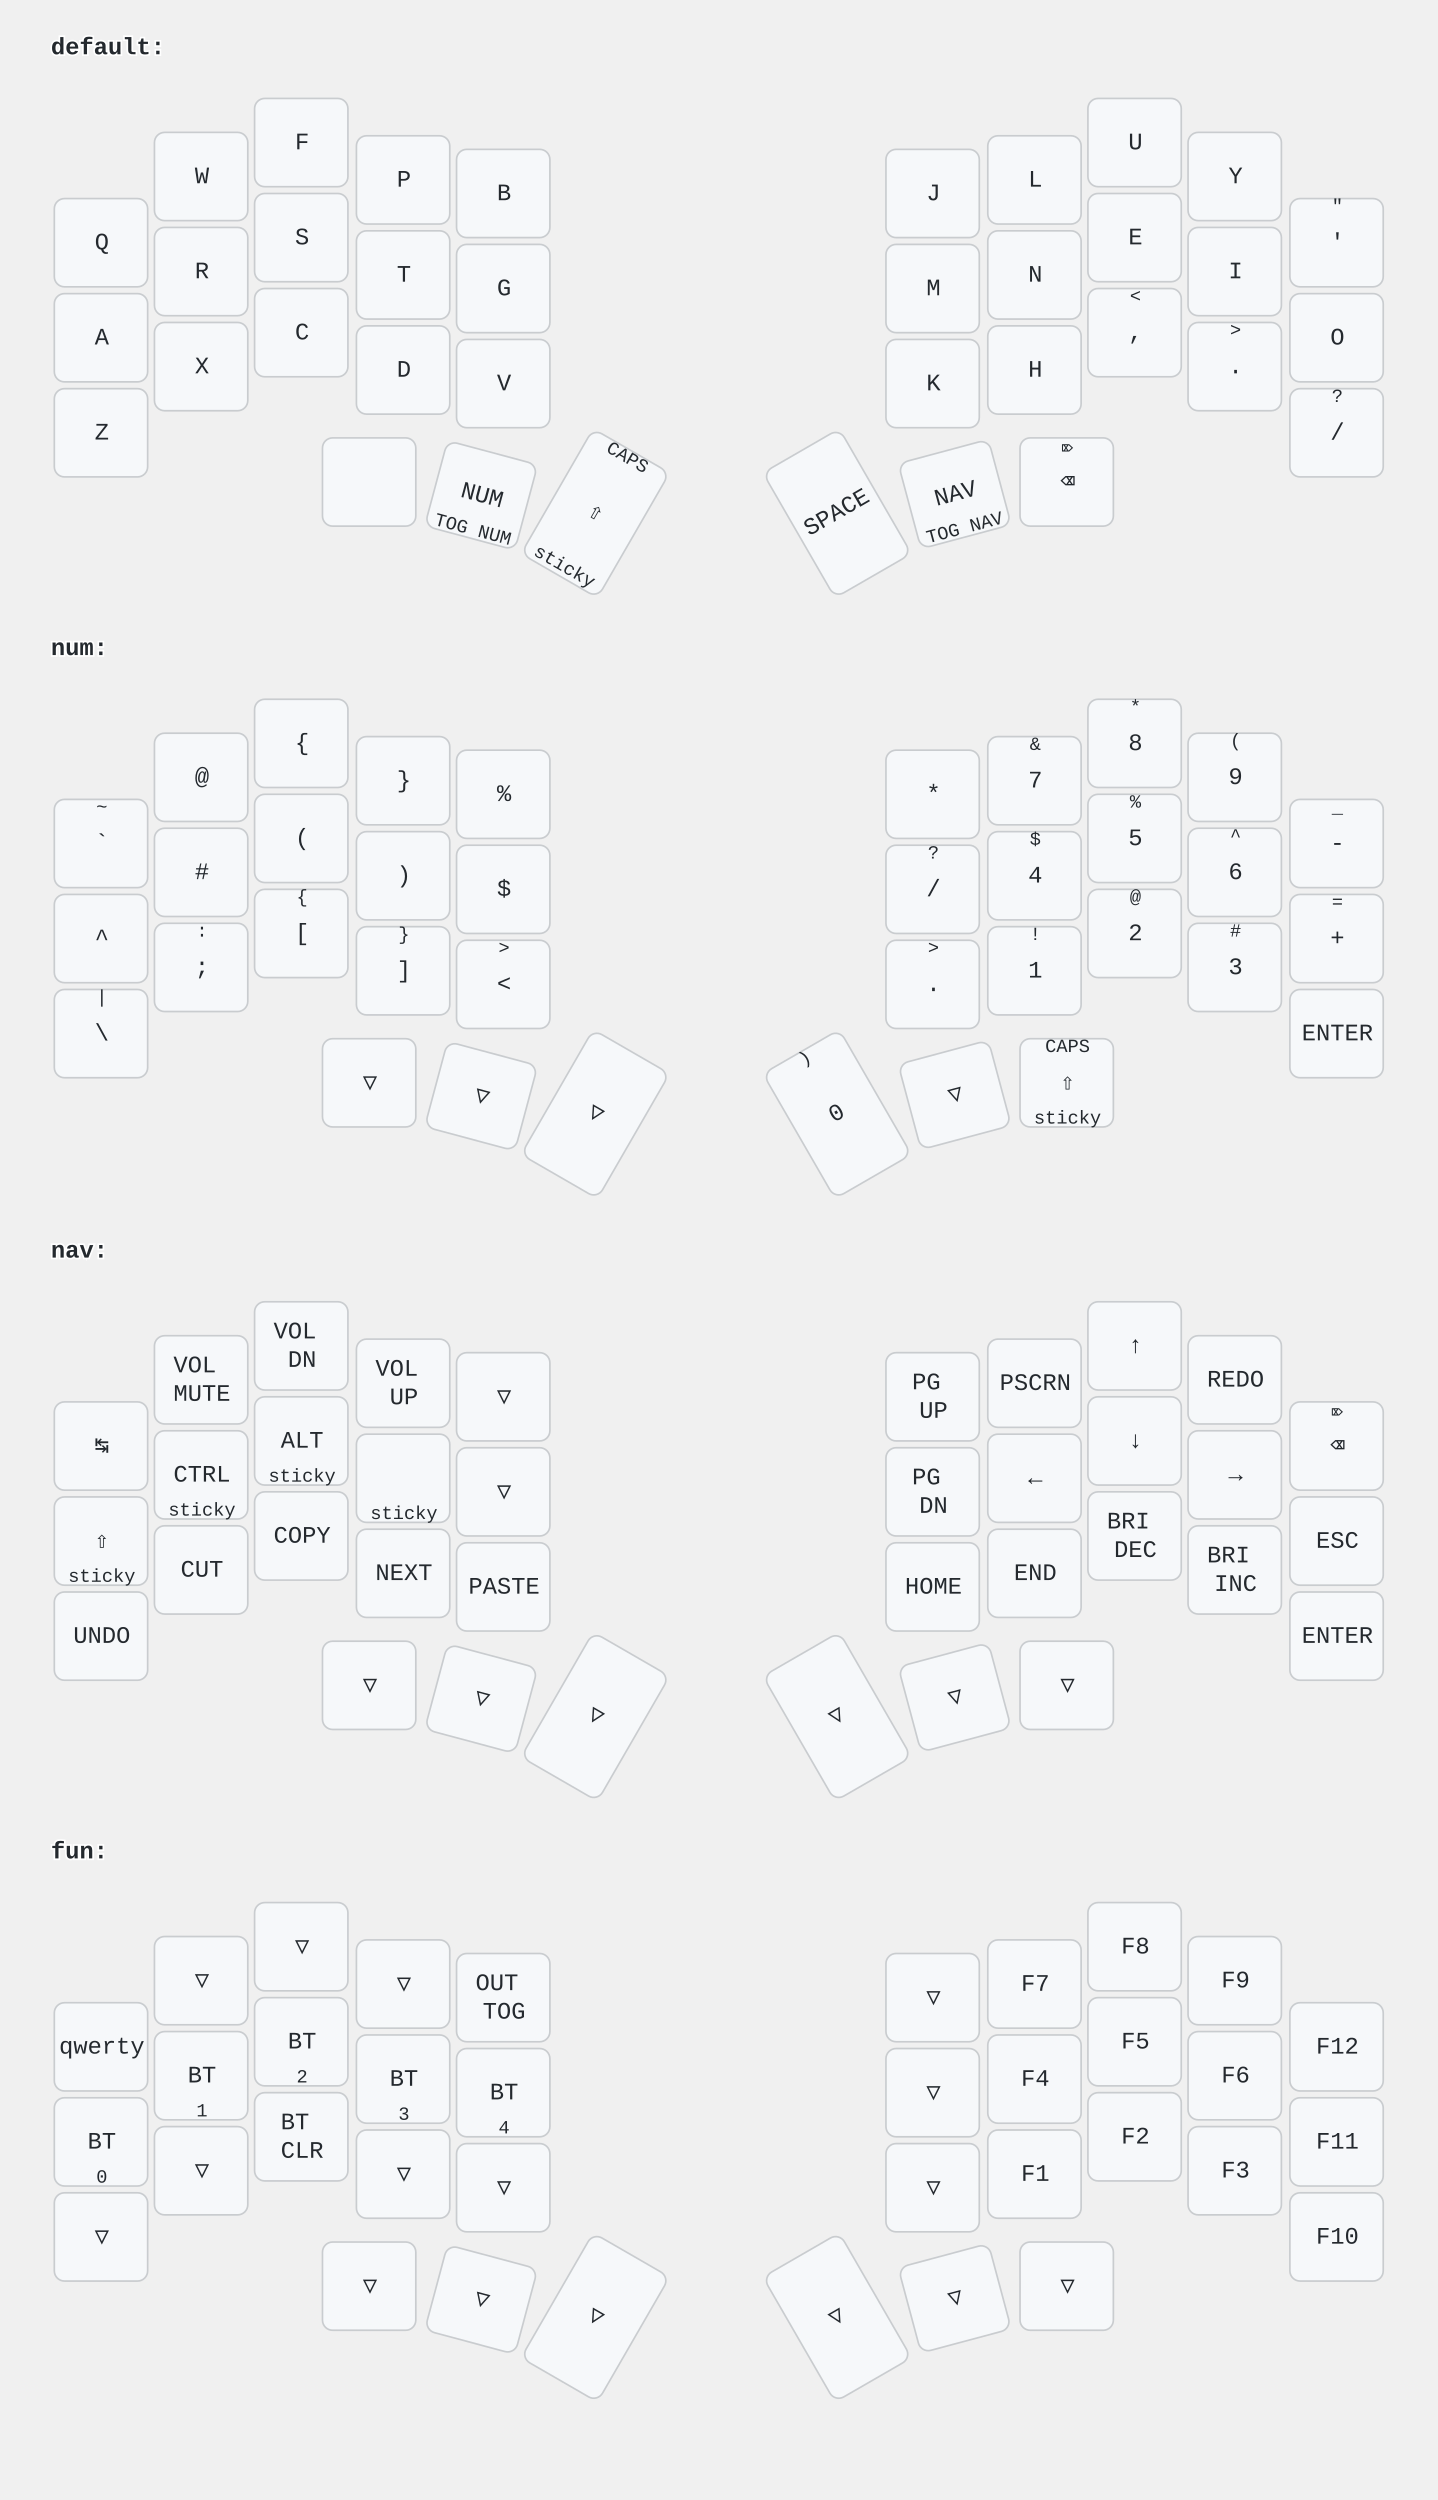
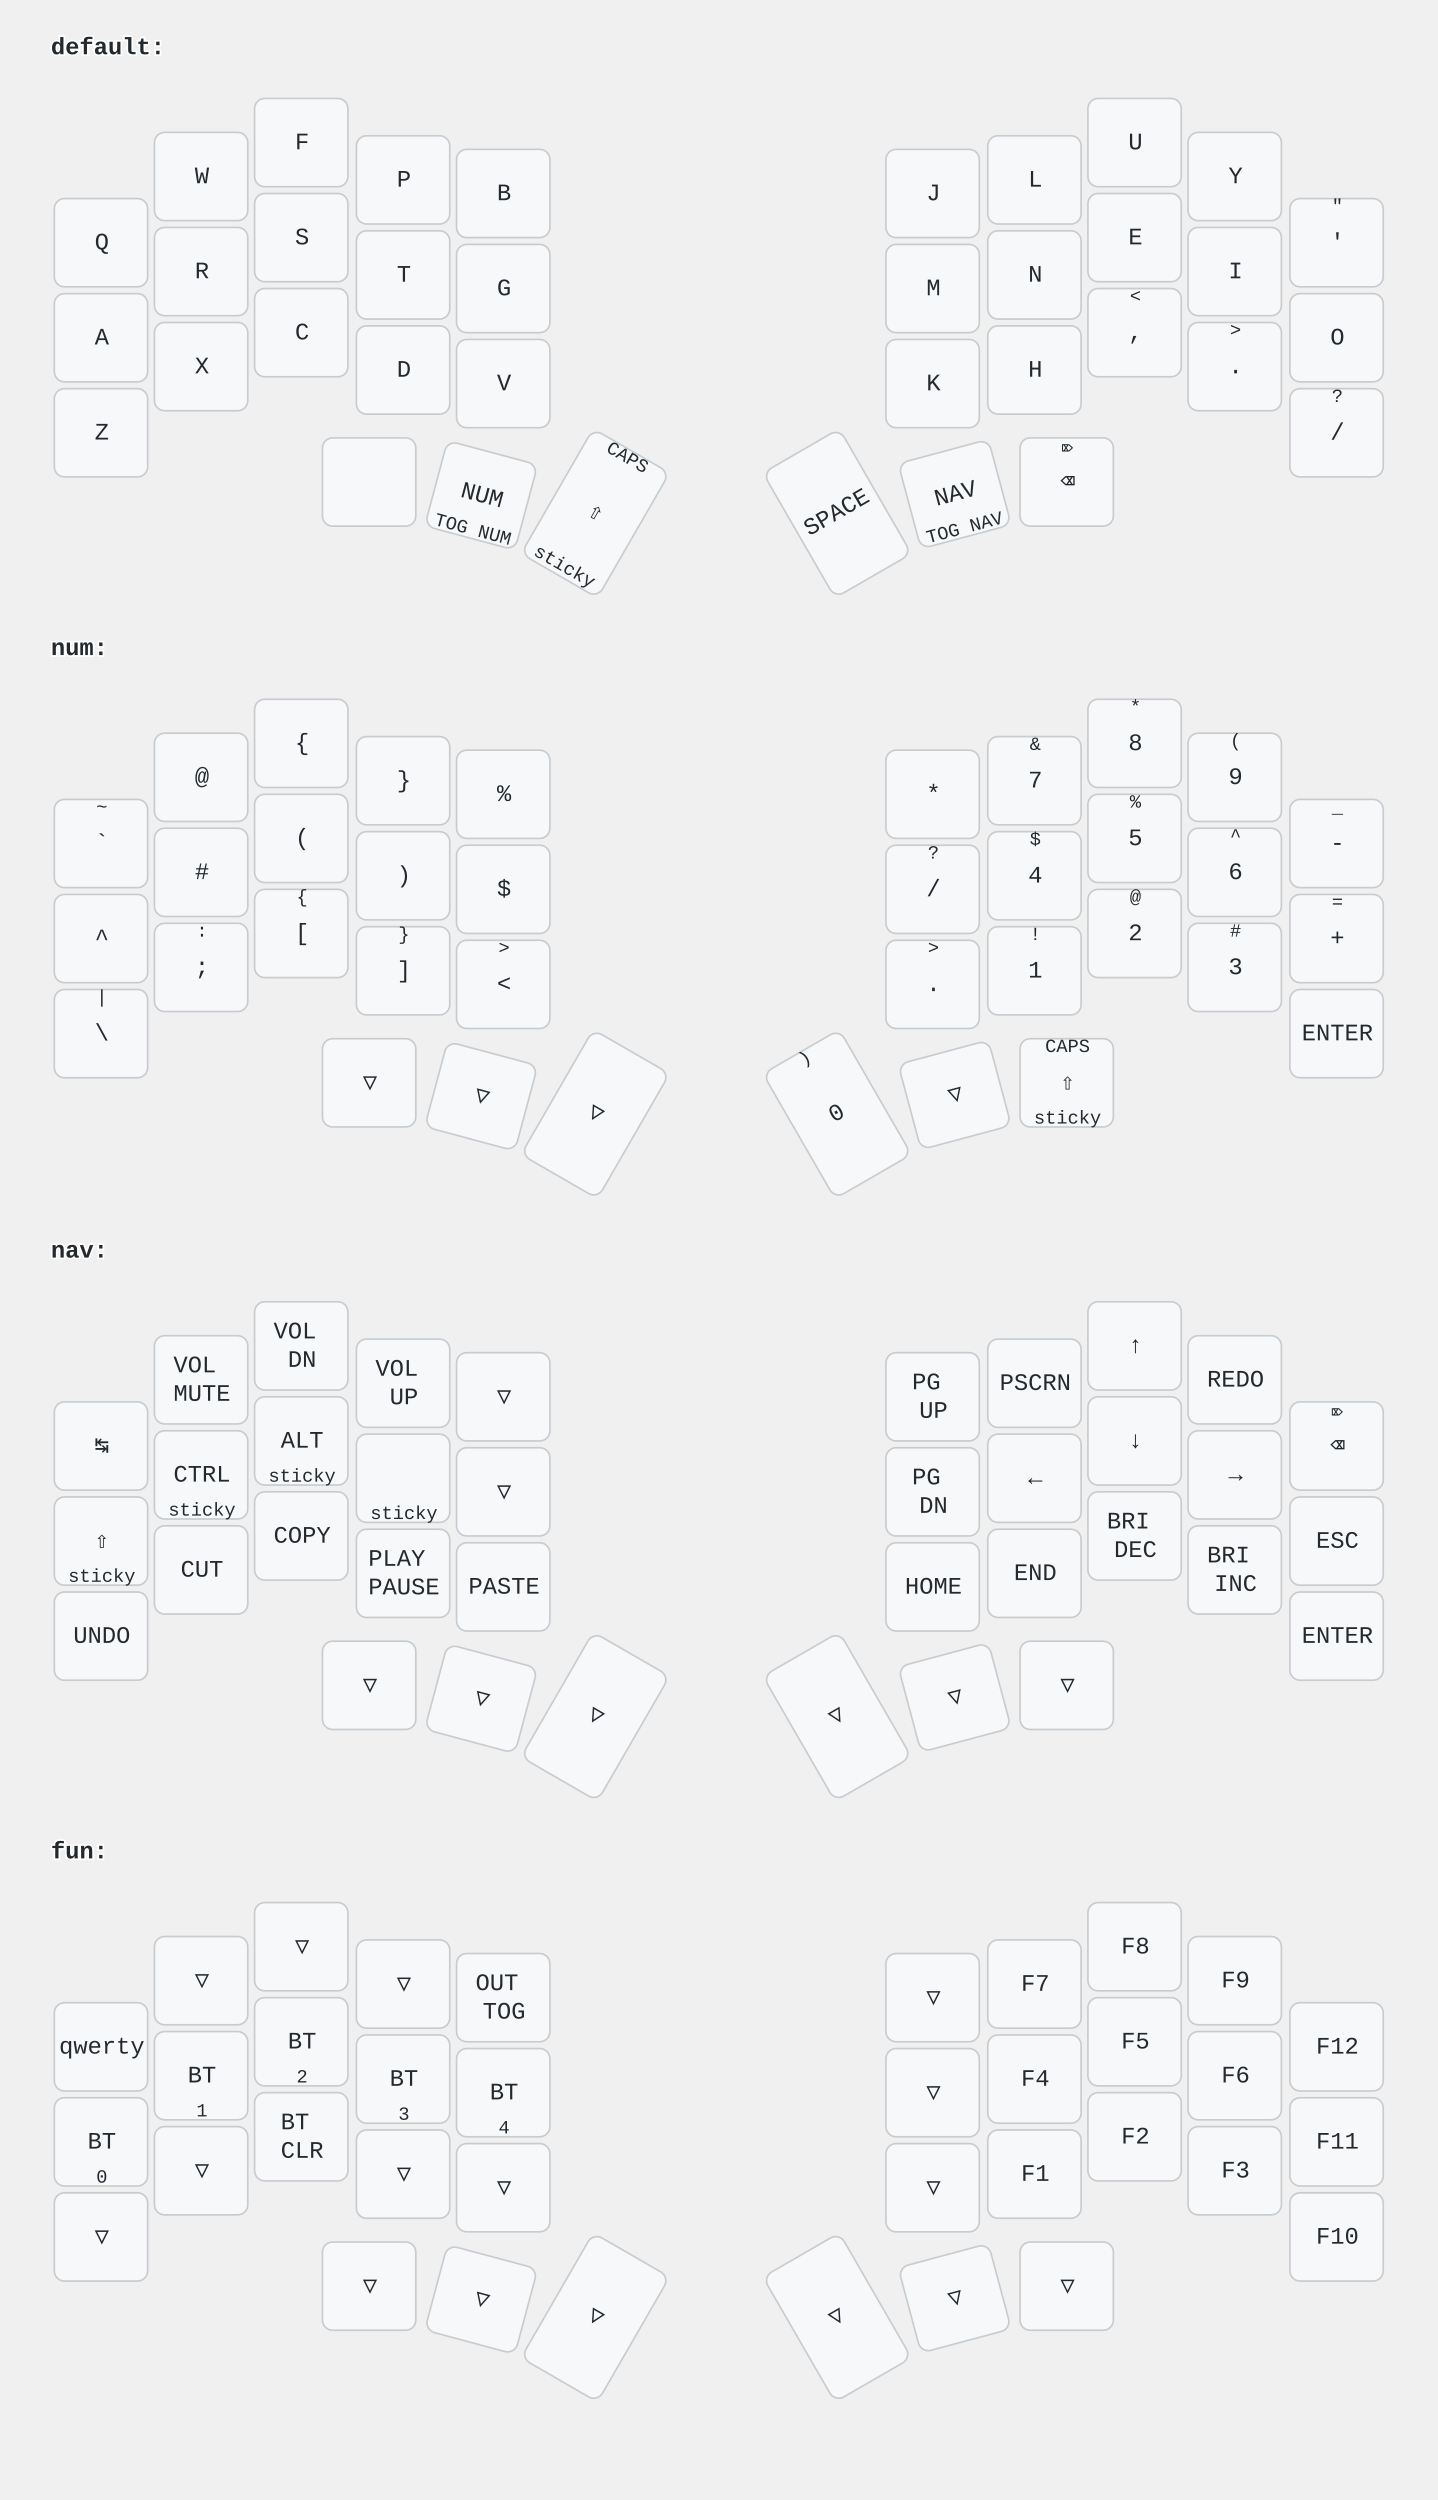
<svg xmlns="http://www.w3.org/2000/svg" xmlns:xlink="http://www.w3.org/1999/xlink" width="847" height="1473" viewBox="0 0 847 1473" class="keymap">
  <defs>/* start glyphs */
<svg id="mdil:menu">
      <svg id="mdil-menu" viewBox="0 0 24 24">
        <path d="M3,8V7H20V8H3M20,12V13H3V12H20M3,17H20V18H3V17Z" />
      </svg>
    </svg>
  </defs>/* end glyphs */
<style>/* font and background color specifications */
svg {
    font-family: SFMono-Regular,Consolas,Liberation Mono,Menlo,monospace;
    font-size: 14px;
    font-kerning: normal;
    text-rendering: optimizeLegibility;
    fill: #24292e;
}

/* default key styling */
rect {
    fill: #f6f8fa;
    stroke: #c9cccf;
    stroke-width: 1;
}

/* color accent for combo boxes */
rect.combo {
    fill: #cdf;
}

/* color accent for held keys */
rect.held, rect.combo.held {
    fill: #fdd;
}

/* color accent for ghost (optional) keys */
rect.ghost, rect.combo.ghost {
    fill: #ddd;
}

text {
    text-anchor: middle;
    dominant-baseline: middle;
}

/* styling for layer labels */
text.label {
    font-weight: bold;
    text-anchor: start;
    stroke: white;
    stroke-width: 2;
    paint-order: stroke;
}

/* styling for combo tap, and key hold/shifted label text */
text.combo, text.hold, text.shifted {
    font-size: 11px;
}

text.hold {
    text-anchor: middle;
    dominant-baseline: auto;
}

text.shifted {
    text-anchor: middle;
    dominant-baseline: hanging;
}

/* styling for hold/shifted label text in combo box */
text.combo.hold, text.combo.shifted {
    font-size: 8px;
}

/* styling for combo dendrons */
path {
    stroke-width: 1;
    stroke: gray;
    fill: none;
}
</style>
  <g transform="translate(30, 0)" class="layer-default">
    <text x="0" y="28" class="label">default:</text>
    <g transform="translate(0, 56)">
      <g transform="translate(30, 87)" class="key keypos-0">
        <rect rx="6" ry="6" x="-28" y="-26" width="55" height="52" class="key" />
        <text x="0" y="0" class="key tap">Q</text>
      </g>
      <g transform="translate(89, 48)" class="key keypos-1">
        <rect rx="6" ry="6" x="-28" y="-26" width="55" height="52" class="key" />
        <text x="0" y="0" class="key tap">W</text>
      </g>
      <g transform="translate(148, 28)" class="key keypos-2">
        <rect rx="6" ry="6" x="-28" y="-26" width="55" height="52" class="key" />
        <text x="0" y="0" class="key tap">F</text>
      </g>
      <g transform="translate(208, 50)" class="key keypos-3">
        <rect rx="6" ry="6" x="-28" y="-26" width="55" height="52" class="key" />
        <text x="0" y="0" class="key tap">P</text>
      </g>
      <g transform="translate(267, 58)" class="key keypos-4">
        <rect rx="6" ry="6" x="-28" y="-26" width="55" height="52" class="key" />
        <text x="0" y="0" class="key tap">B</text>
      </g>
      <g transform="translate(520, 58)" class="key keypos-5">
        <rect rx="6" ry="6" x="-28" y="-26" width="55" height="52" class="key" />
        <text x="0" y="0" class="key tap">J</text>
      </g>
      <g transform="translate(580, 50)" class="key keypos-6">
        <rect rx="6" ry="6" x="-28" y="-26" width="55" height="52" class="key" />
        <text x="0" y="0" class="key tap">L</text>
      </g>
      <g transform="translate(639, 28)" class="key keypos-7">
        <rect rx="6" ry="6" x="-28" y="-26" width="55" height="52" class="key" />
        <text x="0" y="0" class="key tap">U</text>
      </g>
      <g transform="translate(698, 48)" class="key keypos-8">
        <rect rx="6" ry="6" x="-28" y="-26" width="55" height="52" class="key" />
        <text x="0" y="0" class="key tap">Y</text>
      </g>
      <g transform="translate(758, 87)" class="key keypos-9">
        <rect rx="6" ry="6" x="-28" y="-26" width="55" height="52" class="key" />
        <text x="0" y="0" class="key tap">'</text>
        <text x="0" y="-24" class="key shifted">"</text>
      </g>
      <g transform="translate(30, 143)" class="key keypos-10">
        <rect rx="6" ry="6" x="-28" y="-26" width="55" height="52" class="key" />
        <text x="0" y="0" class="key tap">A</text>
      </g>
      <g transform="translate(89, 104)" class="key keypos-11">
        <rect rx="6" ry="6" x="-28" y="-26" width="55" height="52" class="key" />
        <text x="0" y="0" class="key tap">R</text>
      </g>
      <g transform="translate(148, 84)" class="key keypos-12">
        <rect rx="6" ry="6" x="-28" y="-26" width="55" height="52" class="key" />
        <text x="0" y="0" class="key tap">S</text>
      </g>
      <g transform="translate(208, 106)" class="key keypos-13">
        <rect rx="6" ry="6" x="-28" y="-26" width="55" height="52" class="key" />
        <text x="0" y="0" class="key tap">T</text>
      </g>
      <g transform="translate(267, 114)" class="key keypos-14">
        <rect rx="6" ry="6" x="-28" y="-26" width="55" height="52" class="key" />
        <text x="0" y="0" class="key tap">G</text>
      </g>
      <g transform="translate(520, 114)" class="key keypos-15">
        <rect rx="6" ry="6" x="-28" y="-26" width="55" height="52" class="key" />
        <text x="0" y="0" class="key tap">M</text>
      </g>
      <g transform="translate(580, 106)" class="key keypos-16">
        <rect rx="6" ry="6" x="-28" y="-26" width="55" height="52" class="key" />
        <text x="0" y="0" class="key tap">N</text>
      </g>
      <g transform="translate(639, 84)" class="key keypos-17">
        <rect rx="6" ry="6" x="-28" y="-26" width="55" height="52" class="key" />
        <text x="0" y="0" class="key tap">E</text>
      </g>
      <g transform="translate(698, 104)" class="key keypos-18">
        <rect rx="6" ry="6" x="-28" y="-26" width="55" height="52" class="key" />
        <text x="0" y="0" class="key tap">I</text>
      </g>
      <g transform="translate(758, 143)" class="key keypos-19">
        <rect rx="6" ry="6" x="-28" y="-26" width="55" height="52" class="key" />
        <text x="0" y="0" class="key tap">O</text>
      </g>
      <g transform="translate(30, 199)" class="key keypos-20">
        <rect rx="6" ry="6" x="-28" y="-26" width="55" height="52" class="key" />
        <text x="0" y="0" class="key tap">Z</text>
      </g>
      <g transform="translate(89, 160)" class="key keypos-21">
        <rect rx="6" ry="6" x="-28" y="-26" width="55" height="52" class="key" />
        <text x="0" y="0" class="key tap">X</text>
      </g>
      <g transform="translate(148, 140)" class="key keypos-22">
        <rect rx="6" ry="6" x="-28" y="-26" width="55" height="52" class="key" />
        <text x="0" y="0" class="key tap">C</text>
      </g>
      <g transform="translate(208, 162)" class="key keypos-23">
        <rect rx="6" ry="6" x="-28" y="-26" width="55" height="52" class="key" />
        <text x="0" y="0" class="key tap">D</text>
      </g>
      <g transform="translate(267, 170)" class="key keypos-24">
        <rect rx="6" ry="6" x="-28" y="-26" width="55" height="52" class="key" />
        <text x="0" y="0" class="key tap">V</text>
      </g>
      <g transform="translate(520, 170)" class="key keypos-25">
        <rect rx="6" ry="6" x="-28" y="-26" width="55" height="52" class="key" />
        <text x="0" y="0" class="key tap">K</text>
      </g>
      <g transform="translate(580, 162)" class="key keypos-26">
        <rect rx="6" ry="6" x="-28" y="-26" width="55" height="52" class="key" />
        <text x="0" y="0" class="key tap">H</text>
      </g>
      <g transform="translate(639, 140)" class="key keypos-27">
        <rect rx="6" ry="6" x="-28" y="-26" width="55" height="52" class="key" />
        <text x="0" y="0" class="key tap">,</text>
        <text x="0" y="-24" class="key shifted">&lt;</text>
      </g>
      <g transform="translate(698, 160)" class="key keypos-28">
        <rect rx="6" ry="6" x="-28" y="-26" width="55" height="52" class="key" />
        <text x="0" y="0" class="key tap">.</text>
        <text x="0" y="-24" class="key shifted">&gt;</text>
      </g>
      <g transform="translate(758, 199)" class="key keypos-29">
        <rect rx="6" ry="6" x="-28" y="-26" width="55" height="52" class="key" />
        <text x="0" y="0" class="key tap">/</text>
        <text x="0" y="-24" class="key shifted">?</text>
      </g>
      <g transform="translate(188, 228)" class="key keypos-30">
        <rect rx="6" ry="6" x="-28" y="-26" width="55" height="52" class="key" />
        <use href="#mdil:menu" xlink:href="#mdil:menu" x="-7" y="-7" height="14" width="14.0" class="key tap glyph mdil:menu" />
      </g>
      <g transform="translate(254, 236) rotate(15.0)" class="key keypos-31">
        <rect rx="6" ry="6" x="-28" y="-26" width="55" height="52" class="key" />
        <text x="0" y="0" class="key tap">NUM</text>
        <text x="0" y="24" class="key hold">TOG NUM</text>
      </g>
      <g transform="translate(321, 246) rotate(30.0)" class="key keypos-32">
        <rect rx="6" ry="6" x="-26" y="-42" width="52" height="85" class="key" />
        <text x="0" y="0" class="key tap">⇧</text>
        <text x="0" y="40" class="key hold">sticky</text>
        <text x="0" y="-40" class="key shifted">CAPS</text>
      </g>
      <g transform="translate(463, 246) rotate(-30.0)" class="key keypos-33">
        <rect rx="6" ry="6" x="-26" y="-42" width="52" height="85" class="key" />
        <text x="0" y="0" class="key tap">SPACE</text>
      </g>
      <g transform="translate(533, 235) rotate(-15.0)" class="key keypos-34">
        <rect rx="6" ry="6" x="-28" y="-26" width="55" height="52" class="key" />
        <text x="0" y="0" class="key tap">NAV</text>
        <text x="0" y="24" class="key hold">TOG NAV</text>
      </g>
      <g transform="translate(599, 228)" class="key keypos-35">
        <rect rx="6" ry="6" x="-28" y="-26" width="55" height="52" class="key" />
        <text x="0" y="0" class="key tap">⌫</text>
        <text x="0" y="-24" class="key shifted">⌦</text>
      </g>
    </g>
  </g>
  <g transform="translate(30, 354)" class="layer-num">
    <text x="0" y="28" class="label">num:</text>
    <g transform="translate(0, 56)">
      <g transform="translate(30, 87)" class="key keypos-0">
        <rect rx="6" ry="6" x="-28" y="-26" width="55" height="52" class="key" />
        <text x="0" y="0" class="key tap">`</text>
        <text x="0" y="-24" class="key shifted">~</text>
      </g>
      <g transform="translate(89, 48)" class="key keypos-1">
        <rect rx="6" ry="6" x="-28" y="-26" width="55" height="52" class="key" />
        <text x="0" y="0" class="key tap">@</text>
      </g>
      <g transform="translate(148, 28)" class="key keypos-2">
        <rect rx="6" ry="6" x="-28" y="-26" width="55" height="52" class="key" />
        <text x="0" y="0" class="key tap">{</text>
      </g>
      <g transform="translate(208, 50)" class="key keypos-3">
        <rect rx="6" ry="6" x="-28" y="-26" width="55" height="52" class="key" />
        <text x="0" y="0" class="key tap">}</text>
      </g>
      <g transform="translate(267, 58)" class="key keypos-4">
        <rect rx="6" ry="6" x="-28" y="-26" width="55" height="52" class="key" />
        <text x="0" y="0" class="key tap">%</text>
      </g>
      <g transform="translate(520, 58)" class="key keypos-5">
        <rect rx="6" ry="6" x="-28" y="-26" width="55" height="52" class="key" />
        <text x="0" y="0" class="key tap">*</text>
      </g>
      <g transform="translate(580, 50)" class="key keypos-6">
        <rect rx="6" ry="6" x="-28" y="-26" width="55" height="52" class="key" />
        <text x="0" y="0" class="key tap">7</text>
        <text x="0" y="-24" class="key shifted">&amp;</text>
      </g>
      <g transform="translate(639, 28)" class="key keypos-7">
        <rect rx="6" ry="6" x="-28" y="-26" width="55" height="52" class="key" />
        <text x="0" y="0" class="key tap">8</text>
        <text x="0" y="-24" class="key shifted">*</text>
      </g>
      <g transform="translate(698, 48)" class="key keypos-8">
        <rect rx="6" ry="6" x="-28" y="-26" width="55" height="52" class="key" />
        <text x="0" y="0" class="key tap">9</text>
        <text x="0" y="-24" class="key shifted">(</text>
      </g>
      <g transform="translate(758, 87)" class="key keypos-9">
        <rect rx="6" ry="6" x="-28" y="-26" width="55" height="52" class="key" />
        <text x="0" y="0" class="key tap">-</text>
        <text x="0" y="-24" class="key shifted">_</text>
      </g>
      <g transform="translate(30, 143)" class="key keypos-10">
        <rect rx="6" ry="6" x="-28" y="-26" width="55" height="52" class="key" />
        <text x="0" y="0" class="key tap">^</text>
      </g>
      <g transform="translate(89, 104)" class="key keypos-11">
        <rect rx="6" ry="6" x="-28" y="-26" width="55" height="52" class="key" />
        <text x="0" y="0" class="key tap">#</text>
      </g>
      <g transform="translate(148, 84)" class="key keypos-12">
        <rect rx="6" ry="6" x="-28" y="-26" width="55" height="52" class="key" />
        <text x="0" y="0" class="key tap">(</text>
      </g>
      <g transform="translate(208, 106)" class="key keypos-13">
        <rect rx="6" ry="6" x="-28" y="-26" width="55" height="52" class="key" />
        <text x="0" y="0" class="key tap">)</text>
      </g>
      <g transform="translate(267, 114)" class="key keypos-14">
        <rect rx="6" ry="6" x="-28" y="-26" width="55" height="52" class="key" />
        <text x="0" y="0" class="key tap">$</text>
      </g>
      <g transform="translate(520, 114)" class="key keypos-15">
        <rect rx="6" ry="6" x="-28" y="-26" width="55" height="52" class="key" />
        <text x="0" y="0" class="key tap">/</text>
        <text x="0" y="-24" class="key shifted">?</text>
      </g>
      <g transform="translate(580, 106)" class="key keypos-16">
        <rect rx="6" ry="6" x="-28" y="-26" width="55" height="52" class="key" />
        <text x="0" y="0" class="key tap">4</text>
        <text x="0" y="-24" class="key shifted">$</text>
      </g>
      <g transform="translate(639, 84)" class="key keypos-17">
        <rect rx="6" ry="6" x="-28" y="-26" width="55" height="52" class="key" />
        <text x="0" y="0" class="key tap">5</text>
        <text x="0" y="-24" class="key shifted">%</text>
      </g>
      <g transform="translate(698, 104)" class="key keypos-18">
        <rect rx="6" ry="6" x="-28" y="-26" width="55" height="52" class="key" />
        <text x="0" y="0" class="key tap">6</text>
        <text x="0" y="-24" class="key shifted">^</text>
      </g>
      <g transform="translate(758, 143)" class="key keypos-19">
        <rect rx="6" ry="6" x="-28" y="-26" width="55" height="52" class="key" />
        <text x="0" y="0" class="key tap">+</text>
        <text x="0" y="-24" class="key shifted">=</text>
      </g>
      <g transform="translate(30, 199)" class="key keypos-20">
        <rect rx="6" ry="6" x="-28" y="-26" width="55" height="52" class="key" />
        <text x="0" y="0" class="key tap">\</text>
        <text x="0" y="-24" class="key shifted">|</text>
      </g>
      <g transform="translate(89, 160)" class="key keypos-21">
        <rect rx="6" ry="6" x="-28" y="-26" width="55" height="52" class="key" />
        <text x="0" y="0" class="key tap">;</text>
        <text x="0" y="-24" class="key shifted">:</text>
      </g>
      <g transform="translate(148, 140)" class="key keypos-22">
        <rect rx="6" ry="6" x="-28" y="-26" width="55" height="52" class="key" />
        <text x="0" y="0" class="key tap">[</text>
        <text x="0" y="-24" class="key shifted">{</text>
      </g>
      <g transform="translate(208, 162)" class="key keypos-23">
        <rect rx="6" ry="6" x="-28" y="-26" width="55" height="52" class="key" />
        <text x="0" y="0" class="key tap">]</text>
        <text x="0" y="-24" class="key shifted">}</text>
      </g>
      <g transform="translate(267, 170)" class="key keypos-24">
        <rect rx="6" ry="6" x="-28" y="-26" width="55" height="52" class="key" />
        <text x="0" y="0" class="key tap">&lt;</text>
        <text x="0" y="-24" class="key shifted">&gt;</text>
      </g>
      <g transform="translate(520, 170)" class="key keypos-25">
        <rect rx="6" ry="6" x="-28" y="-26" width="55" height="52" class="key" />
        <text x="0" y="0" class="key tap">.</text>
        <text x="0" y="-24" class="key shifted">&gt;</text>
      </g>
      <g transform="translate(580, 162)" class="key keypos-26">
        <rect rx="6" ry="6" x="-28" y="-26" width="55" height="52" class="key" />
        <text x="0" y="0" class="key tap">1</text>
        <text x="0" y="-24" class="key shifted">!</text>
      </g>
      <g transform="translate(639, 140)" class="key keypos-27">
        <rect rx="6" ry="6" x="-28" y="-26" width="55" height="52" class="key" />
        <text x="0" y="0" class="key tap">2</text>
        <text x="0" y="-24" class="key shifted">@</text>
      </g>
      <g transform="translate(698, 160)" class="key keypos-28">
        <rect rx="6" ry="6" x="-28" y="-26" width="55" height="52" class="key" />
        <text x="0" y="0" class="key tap">3</text>
        <text x="0" y="-24" class="key shifted">#</text>
      </g>
      <g transform="translate(758, 199)" class="key keypos-29">
        <rect rx="6" ry="6" x="-28" y="-26" width="55" height="52" class="key" />
        <text x="0" y="0" class="key tap">ENTER</text>
      </g>
      <g transform="translate(188, 228)" class="key trans keypos-30">
        <rect rx="6" ry="6" x="-28" y="-26" width="55" height="52" class="key trans" />
        <text x="0" y="0" class="key trans tap">▽</text>
      </g>
      <g transform="translate(254, 236) rotate(15.0)" class="key trans keypos-31">
        <rect rx="6" ry="6" x="-28" y="-26" width="55" height="52" class="key trans" />
        <text x="0" y="0" class="key trans tap">▽</text>
      </g>
      <g transform="translate(321, 246) rotate(30.0)" class="key trans keypos-32">
        <rect rx="6" ry="6" x="-26" y="-42" width="52" height="85" class="key trans" />
        <text x="0" y="0" class="key trans tap">▽</text>
      </g>
      <g transform="translate(463, 246) rotate(-30.0)" class="key keypos-33">
        <rect rx="6" ry="6" x="-26" y="-42" width="52" height="85" class="key" />
        <text x="0" y="0" class="key tap">0</text>
        <text x="0" y="-40" class="key shifted">)</text>
      </g>
      <g transform="translate(533, 235) rotate(-15.0)" class="key trans keypos-34">
        <rect rx="6" ry="6" x="-28" y="-26" width="55" height="52" class="key trans" />
        <text x="0" y="0" class="key trans tap">▽</text>
      </g>
      <g transform="translate(599, 228)" class="key keypos-35">
        <rect rx="6" ry="6" x="-28" y="-26" width="55" height="52" class="key" />
        <text x="0" y="0" class="key tap">⇧</text>
        <text x="0" y="24" class="key hold">sticky</text>
        <text x="0" y="-24" class="key shifted">CAPS</text>
      </g>
    </g>
  </g>
  <g transform="translate(30, 709)" class="layer-nav">
    <text x="0" y="28" class="label">nav:</text>
    <g transform="translate(0, 56)">
      <g transform="translate(30, 87)" class="key keypos-0">
        <rect rx="6" ry="6" x="-28" y="-26" width="55" height="52" class="key" />
        <text x="0" y="0" class="key tap">↹</text>
      </g>
      <g transform="translate(89, 48)" class="key keypos-1">
        <rect rx="6" ry="6" x="-28" y="-26" width="55" height="52" class="key" />
        <text x="0" y="0" class="key tap">
          <tspan x="0" dy="-0.6em">VOL</tspan>
          <tspan x="0" dy="1.2em">MUTE</tspan>
        </text>
      </g>
      <g transform="translate(148, 28)" class="key keypos-2">
        <rect rx="6" ry="6" x="-28" y="-26" width="55" height="52" class="key" />
        <text x="0" y="0" class="key tap">
          <tspan x="0" dy="-0.6em">VOL</tspan>
          <tspan x="0" dy="1.2em">DN</tspan>
        </text>
      </g>
      <g transform="translate(208, 50)" class="key keypos-3">
        <rect rx="6" ry="6" x="-28" y="-26" width="55" height="52" class="key" />
        <text x="0" y="0" class="key tap">
          <tspan x="0" dy="-0.6em">VOL</tspan>
          <tspan x="0" dy="1.2em">UP</tspan>
        </text>
      </g>
      <g transform="translate(267, 58)" class="key trans keypos-4">
        <rect rx="6" ry="6" x="-28" y="-26" width="55" height="52" class="key trans" />
        <text x="0" y="0" class="key trans tap">▽</text>
      </g>
      <g transform="translate(520, 58)" class="key keypos-5">
        <rect rx="6" ry="6" x="-28" y="-26" width="55" height="52" class="key" />
        <text x="0" y="0" class="key tap">
          <tspan x="0" dy="-0.6em">PG</tspan>
          <tspan x="0" dy="1.2em">UP</tspan>
        </text>
      </g>
      <g transform="translate(580, 50)" class="key keypos-6">
        <rect rx="6" ry="6" x="-28" y="-26" width="55" height="52" class="key" />
        <text x="0" y="0" class="key tap">PSCRN</text>
      </g>
      <g transform="translate(639, 28)" class="key keypos-7">
        <rect rx="6" ry="6" x="-28" y="-26" width="55" height="52" class="key" />
        <text x="0" y="0" class="key tap">↑</text>
      </g>
      <g transform="translate(698, 48)" class="key keypos-8">
        <rect rx="6" ry="6" x="-28" y="-26" width="55" height="52" class="key" />
        <text x="0" y="0" class="key tap">REDO</text>
      </g>
      <g transform="translate(758, 87)" class="key keypos-9">
        <rect rx="6" ry="6" x="-28" y="-26" width="55" height="52" class="key" />
        <text x="0" y="0" class="key tap">⌫</text>
        <text x="0" y="-24" class="key shifted">⌦</text>
      </g>
      <g transform="translate(30, 143)" class="key keypos-10">
        <rect rx="6" ry="6" x="-28" y="-26" width="55" height="52" class="key" />
        <text x="0" y="0" class="key tap">⇧</text>
        <text x="0" y="24" class="key hold">sticky</text>
      </g>
      <g transform="translate(89, 104)" class="key keypos-11">
        <rect rx="6" ry="6" x="-28" y="-26" width="55" height="52" class="key" />
        <text x="0" y="0" class="key tap">CTRL</text>
        <text x="0" y="24" class="key hold">sticky</text>
      </g>
      <g transform="translate(148, 84)" class="key keypos-12">
        <rect rx="6" ry="6" x="-28" y="-26" width="55" height="52" class="key" />
        <text x="0" y="0" class="key tap">ALT</text>
        <text x="0" y="24" class="key hold">sticky</text>
      </g>
      <g transform="translate(208, 106)" class="key keypos-13">
        <rect rx="6" ry="6" x="-28" y="-26" width="55" height="52" class="key" />
        <use href="#mdil:menu" xlink:href="#mdil:menu" x="-7" y="-7" height="14" width="14.0" class="key tap glyph mdil:menu" />
        <text x="0" y="24" class="key hold">sticky</text>
      </g>
      <g transform="translate(267, 114)" class="key trans keypos-14">
        <rect rx="6" ry="6" x="-28" y="-26" width="55" height="52" class="key trans" />
        <text x="0" y="0" class="key trans tap">▽</text>
      </g>
      <g transform="translate(520, 114)" class="key keypos-15">
        <rect rx="6" ry="6" x="-28" y="-26" width="55" height="52" class="key" />
        <text x="0" y="0" class="key tap">
          <tspan x="0" dy="-0.6em">PG</tspan>
          <tspan x="0" dy="1.2em">DN</tspan>
        </text>
      </g>
      <g transform="translate(580, 106)" class="key keypos-16">
        <rect rx="6" ry="6" x="-28" y="-26" width="55" height="52" class="key" />
        <text x="0" y="0" class="key tap">←</text>
      </g>
      <g transform="translate(639, 84)" class="key keypos-17">
        <rect rx="6" ry="6" x="-28" y="-26" width="55" height="52" class="key" />
        <text x="0" y="0" class="key tap">↓</text>
      </g>
      <g transform="translate(698, 104)" class="key keypos-18">
        <rect rx="6" ry="6" x="-28" y="-26" width="55" height="52" class="key" />
        <text x="0" y="0" class="key tap">→</text>
      </g>
      <g transform="translate(758, 143)" class="key keypos-19">
        <rect rx="6" ry="6" x="-28" y="-26" width="55" height="52" class="key" />
        <text x="0" y="0" class="key tap">ESC</text>
      </g>
      <g transform="translate(30, 199)" class="key keypos-20">
        <rect rx="6" ry="6" x="-28" y="-26" width="55" height="52" class="key" />
        <text x="0" y="0" class="key tap">UNDO</text>
      </g>
      <g transform="translate(89, 160)" class="key keypos-21">
        <rect rx="6" ry="6" x="-28" y="-26" width="55" height="52" class="key" />
        <text x="0" y="0" class="key tap">CUT</text>
      </g>
      <g transform="translate(148, 140)" class="key keypos-22">
        <rect rx="6" ry="6" x="-28" y="-26" width="55" height="52" class="key" />
        <text x="0" y="0" class="key tap">COPY</text>
      </g>
      <g transform="translate(208, 162)" class="key keypos-23">
        <rect rx="6" ry="6" x="-28" y="-26" width="55" height="52" class="key" />
-         <text x="0" y="0" class="key tap">NEXT</text>
+         <text x="0" y="0" class="key tap">
+           <tspan x="0" dy="-0.6em">PLAY</tspan>
+           <tspan x="0" dy="1.2em">PAUSE</tspan>
+         </text>
      </g>
      <g transform="translate(267, 170)" class="key keypos-24">
        <rect rx="6" ry="6" x="-28" y="-26" width="55" height="52" class="key" />
        <text x="0" y="0" class="key tap">PASTE</text>
      </g>
      <g transform="translate(520, 170)" class="key keypos-25">
        <rect rx="6" ry="6" x="-28" y="-26" width="55" height="52" class="key" />
        <text x="0" y="0" class="key tap">HOME</text>
      </g>
      <g transform="translate(580, 162)" class="key keypos-26">
        <rect rx="6" ry="6" x="-28" y="-26" width="55" height="52" class="key" />
        <text x="0" y="0" class="key tap">END</text>
      </g>
      <g transform="translate(639, 140)" class="key keypos-27">
        <rect rx="6" ry="6" x="-28" y="-26" width="55" height="52" class="key" />
        <text x="0" y="0" class="key tap">
          <tspan x="0" dy="-0.6em">BRI</tspan>
          <tspan x="0" dy="1.2em">DEC</tspan>
        </text>
      </g>
      <g transform="translate(698, 160)" class="key keypos-28">
        <rect rx="6" ry="6" x="-28" y="-26" width="55" height="52" class="key" />
        <text x="0" y="0" class="key tap">
          <tspan x="0" dy="-0.6em">BRI</tspan>
          <tspan x="0" dy="1.2em">INC</tspan>
        </text>
      </g>
      <g transform="translate(758, 199)" class="key keypos-29">
        <rect rx="6" ry="6" x="-28" y="-26" width="55" height="52" class="key" />
        <text x="0" y="0" class="key tap">ENTER</text>
      </g>
      <g transform="translate(188, 228)" class="key trans keypos-30">
        <rect rx="6" ry="6" x="-28" y="-26" width="55" height="52" class="key trans" />
        <text x="0" y="0" class="key trans tap">▽</text>
      </g>
      <g transform="translate(254, 236) rotate(15.0)" class="key trans keypos-31">
        <rect rx="6" ry="6" x="-28" y="-26" width="55" height="52" class="key trans" />
        <text x="0" y="0" class="key trans tap">▽</text>
      </g>
      <g transform="translate(321, 246) rotate(30.0)" class="key trans keypos-32">
        <rect rx="6" ry="6" x="-26" y="-42" width="52" height="85" class="key trans" />
        <text x="0" y="0" class="key trans tap">▽</text>
      </g>
      <g transform="translate(463, 246) rotate(-30.0)" class="key trans keypos-33">
        <rect rx="6" ry="6" x="-26" y="-42" width="52" height="85" class="key trans" />
        <text x="0" y="0" class="key trans tap">▽</text>
      </g>
      <g transform="translate(533, 235) rotate(-15.0)" class="key trans keypos-34">
        <rect rx="6" ry="6" x="-28" y="-26" width="55" height="52" class="key trans" />
        <text x="0" y="0" class="key trans tap">▽</text>
      </g>
      <g transform="translate(599, 228)" class="key trans keypos-35">
        <rect rx="6" ry="6" x="-28" y="-26" width="55" height="52" class="key trans" />
        <text x="0" y="0" class="key trans tap">▽</text>
      </g>
    </g>
  </g>
  <g transform="translate(30, 1063)" class="layer-fun">
    <text x="0" y="28" class="label">fun:</text>
    <g transform="translate(0, 56)">
      <g transform="translate(30, 87)" class="key keypos-0">
        <rect rx="6" ry="6" x="-28" y="-26" width="55" height="52" class="key" />
        <text x="0" y="0" class="key tap">qwerty</text>
      </g>
      <g transform="translate(89, 48)" class="key trans keypos-1">
        <rect rx="6" ry="6" x="-28" y="-26" width="55" height="52" class="key trans" />
        <text x="0" y="0" class="key trans tap">▽</text>
      </g>
      <g transform="translate(148, 28)" class="key trans keypos-2">
        <rect rx="6" ry="6" x="-28" y="-26" width="55" height="52" class="key trans" />
        <text x="0" y="0" class="key trans tap">▽</text>
      </g>
      <g transform="translate(208, 50)" class="key trans keypos-3">
        <rect rx="6" ry="6" x="-28" y="-26" width="55" height="52" class="key trans" />
        <text x="0" y="0" class="key trans tap">▽</text>
      </g>
      <g transform="translate(267, 58)" class="key keypos-4">
        <rect rx="6" ry="6" x="-28" y="-26" width="55" height="52" class="key" />
        <text x="0" y="0" class="key tap">
          <tspan x="0" dy="-0.6em">OUT</tspan>
          <tspan x="0" dy="1.2em">TOG</tspan>
        </text>
      </g>
      <g transform="translate(520, 58)" class="key trans keypos-5">
        <rect rx="6" ry="6" x="-28" y="-26" width="55" height="52" class="key trans" />
        <text x="0" y="0" class="key trans tap">▽</text>
      </g>
      <g transform="translate(580, 50)" class="key keypos-6">
        <rect rx="6" ry="6" x="-28" y="-26" width="55" height="52" class="key" />
        <text x="0" y="0" class="key tap">F7</text>
      </g>
      <g transform="translate(639, 28)" class="key keypos-7">
        <rect rx="6" ry="6" x="-28" y="-26" width="55" height="52" class="key" />
        <text x="0" y="0" class="key tap">F8</text>
      </g>
      <g transform="translate(698, 48)" class="key keypos-8">
        <rect rx="6" ry="6" x="-28" y="-26" width="55" height="52" class="key" />
        <text x="0" y="0" class="key tap">F9</text>
      </g>
      <g transform="translate(758, 87)" class="key keypos-9">
        <rect rx="6" ry="6" x="-28" y="-26" width="55" height="52" class="key" />
        <text x="0" y="0" class="key tap">F12</text>
      </g>
      <g transform="translate(30, 143)" class="key keypos-10">
        <rect rx="6" ry="6" x="-28" y="-26" width="55" height="52" class="key" />
        <text x="0" y="0" class="key tap">BT</text>
        <text x="0" y="24" class="key hold">0</text>
      </g>
      <g transform="translate(89, 104)" class="key keypos-11">
        <rect rx="6" ry="6" x="-28" y="-26" width="55" height="52" class="key" />
        <text x="0" y="0" class="key tap">BT</text>
        <text x="0" y="24" class="key hold">1</text>
      </g>
      <g transform="translate(148, 84)" class="key keypos-12">
        <rect rx="6" ry="6" x="-28" y="-26" width="55" height="52" class="key" />
        <text x="0" y="0" class="key tap">BT</text>
        <text x="0" y="24" class="key hold">2</text>
      </g>
      <g transform="translate(208, 106)" class="key keypos-13">
        <rect rx="6" ry="6" x="-28" y="-26" width="55" height="52" class="key" />
        <text x="0" y="0" class="key tap">BT</text>
        <text x="0" y="24" class="key hold">3</text>
      </g>
      <g transform="translate(267, 114)" class="key keypos-14">
        <rect rx="6" ry="6" x="-28" y="-26" width="55" height="52" class="key" />
        <text x="0" y="0" class="key tap">BT</text>
        <text x="0" y="24" class="key hold">4</text>
      </g>
      <g transform="translate(520, 114)" class="key trans keypos-15">
        <rect rx="6" ry="6" x="-28" y="-26" width="55" height="52" class="key trans" />
        <text x="0" y="0" class="key trans tap">▽</text>
      </g>
      <g transform="translate(580, 106)" class="key keypos-16">
        <rect rx="6" ry="6" x="-28" y="-26" width="55" height="52" class="key" />
        <text x="0" y="0" class="key tap">F4</text>
      </g>
      <g transform="translate(639, 84)" class="key keypos-17">
        <rect rx="6" ry="6" x="-28" y="-26" width="55" height="52" class="key" />
        <text x="0" y="0" class="key tap">F5</text>
      </g>
      <g transform="translate(698, 104)" class="key keypos-18">
        <rect rx="6" ry="6" x="-28" y="-26" width="55" height="52" class="key" />
        <text x="0" y="0" class="key tap">F6</text>
      </g>
      <g transform="translate(758, 143)" class="key keypos-19">
        <rect rx="6" ry="6" x="-28" y="-26" width="55" height="52" class="key" />
        <text x="0" y="0" class="key tap">F11</text>
      </g>
      <g transform="translate(30, 199)" class="key trans keypos-20">
        <rect rx="6" ry="6" x="-28" y="-26" width="55" height="52" class="key trans" />
        <text x="0" y="0" class="key trans tap">▽</text>
      </g>
      <g transform="translate(89, 160)" class="key trans keypos-21">
        <rect rx="6" ry="6" x="-28" y="-26" width="55" height="52" class="key trans" />
        <text x="0" y="0" class="key trans tap">▽</text>
      </g>
      <g transform="translate(148, 140)" class="key keypos-22">
        <rect rx="6" ry="6" x="-28" y="-26" width="55" height="52" class="key" />
        <text x="0" y="0" class="key tap">
          <tspan x="0" dy="-0.6em">BT</tspan>
          <tspan x="0" dy="1.2em">CLR</tspan>
        </text>
      </g>
      <g transform="translate(208, 162)" class="key trans keypos-23">
        <rect rx="6" ry="6" x="-28" y="-26" width="55" height="52" class="key trans" />
        <text x="0" y="0" class="key trans tap">▽</text>
      </g>
      <g transform="translate(267, 170)" class="key trans keypos-24">
        <rect rx="6" ry="6" x="-28" y="-26" width="55" height="52" class="key trans" />
        <text x="0" y="0" class="key trans tap">▽</text>
      </g>
      <g transform="translate(520, 170)" class="key trans keypos-25">
        <rect rx="6" ry="6" x="-28" y="-26" width="55" height="52" class="key trans" />
        <text x="0" y="0" class="key trans tap">▽</text>
      </g>
      <g transform="translate(580, 162)" class="key keypos-26">
        <rect rx="6" ry="6" x="-28" y="-26" width="55" height="52" class="key" />
        <text x="0" y="0" class="key tap">F1</text>
      </g>
      <g transform="translate(639, 140)" class="key keypos-27">
        <rect rx="6" ry="6" x="-28" y="-26" width="55" height="52" class="key" />
        <text x="0" y="0" class="key tap">F2</text>
      </g>
      <g transform="translate(698, 160)" class="key keypos-28">
        <rect rx="6" ry="6" x="-28" y="-26" width="55" height="52" class="key" />
        <text x="0" y="0" class="key tap">F3</text>
      </g>
      <g transform="translate(758, 199)" class="key keypos-29">
        <rect rx="6" ry="6" x="-28" y="-26" width="55" height="52" class="key" />
        <text x="0" y="0" class="key tap">F10</text>
      </g>
      <g transform="translate(188, 228)" class="key trans keypos-30">
        <rect rx="6" ry="6" x="-28" y="-26" width="55" height="52" class="key trans" />
        <text x="0" y="0" class="key trans tap">▽</text>
      </g>
      <g transform="translate(254, 236) rotate(15.0)" class="key trans keypos-31">
        <rect rx="6" ry="6" x="-28" y="-26" width="55" height="52" class="key trans" />
        <text x="0" y="0" class="key trans tap">▽</text>
      </g>
      <g transform="translate(321, 246) rotate(30.0)" class="key trans keypos-32">
        <rect rx="6" ry="6" x="-26" y="-42" width="52" height="85" class="key trans" />
        <text x="0" y="0" class="key trans tap">▽</text>
      </g>
      <g transform="translate(463, 246) rotate(-30.0)" class="key trans keypos-33">
        <rect rx="6" ry="6" x="-26" y="-42" width="52" height="85" class="key trans" />
        <text x="0" y="0" class="key trans tap">▽</text>
      </g>
      <g transform="translate(533, 235) rotate(-15.0)" class="key trans keypos-34">
        <rect rx="6" ry="6" x="-28" y="-26" width="55" height="52" class="key trans" />
        <text x="0" y="0" class="key trans tap">▽</text>
      </g>
      <g transform="translate(599, 228)" class="key trans keypos-35">
        <rect rx="6" ry="6" x="-28" y="-26" width="55" height="52" class="key trans" />
        <text x="0" y="0" class="key trans tap">▽</text>
      </g>
    </g>
  </g>
</svg>
